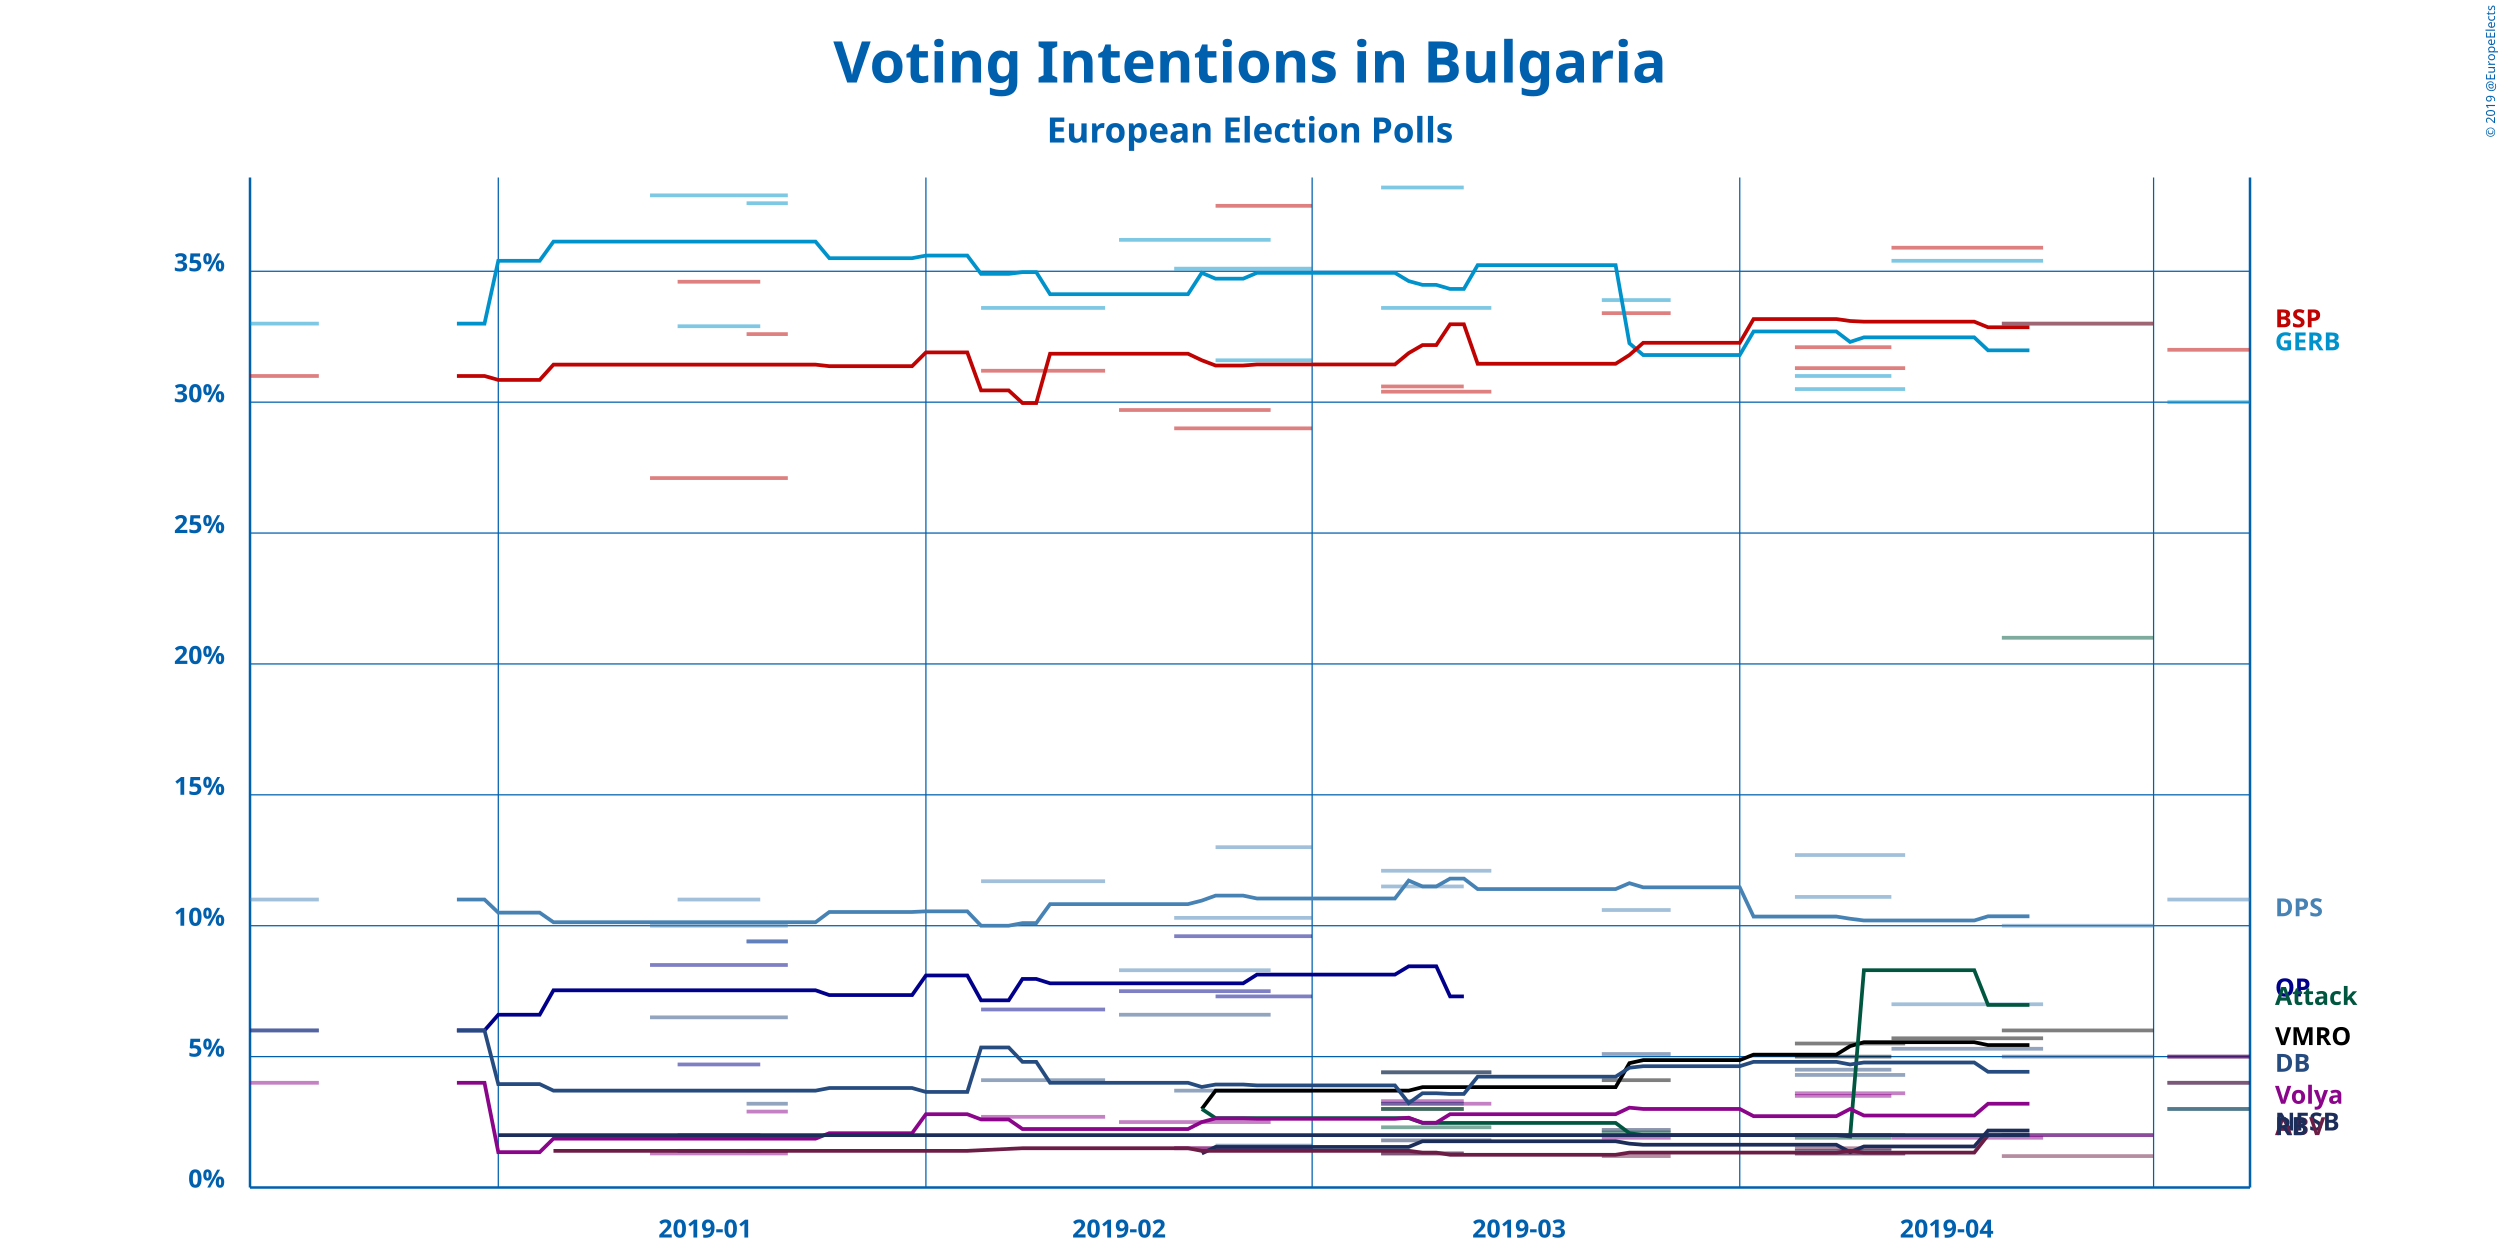
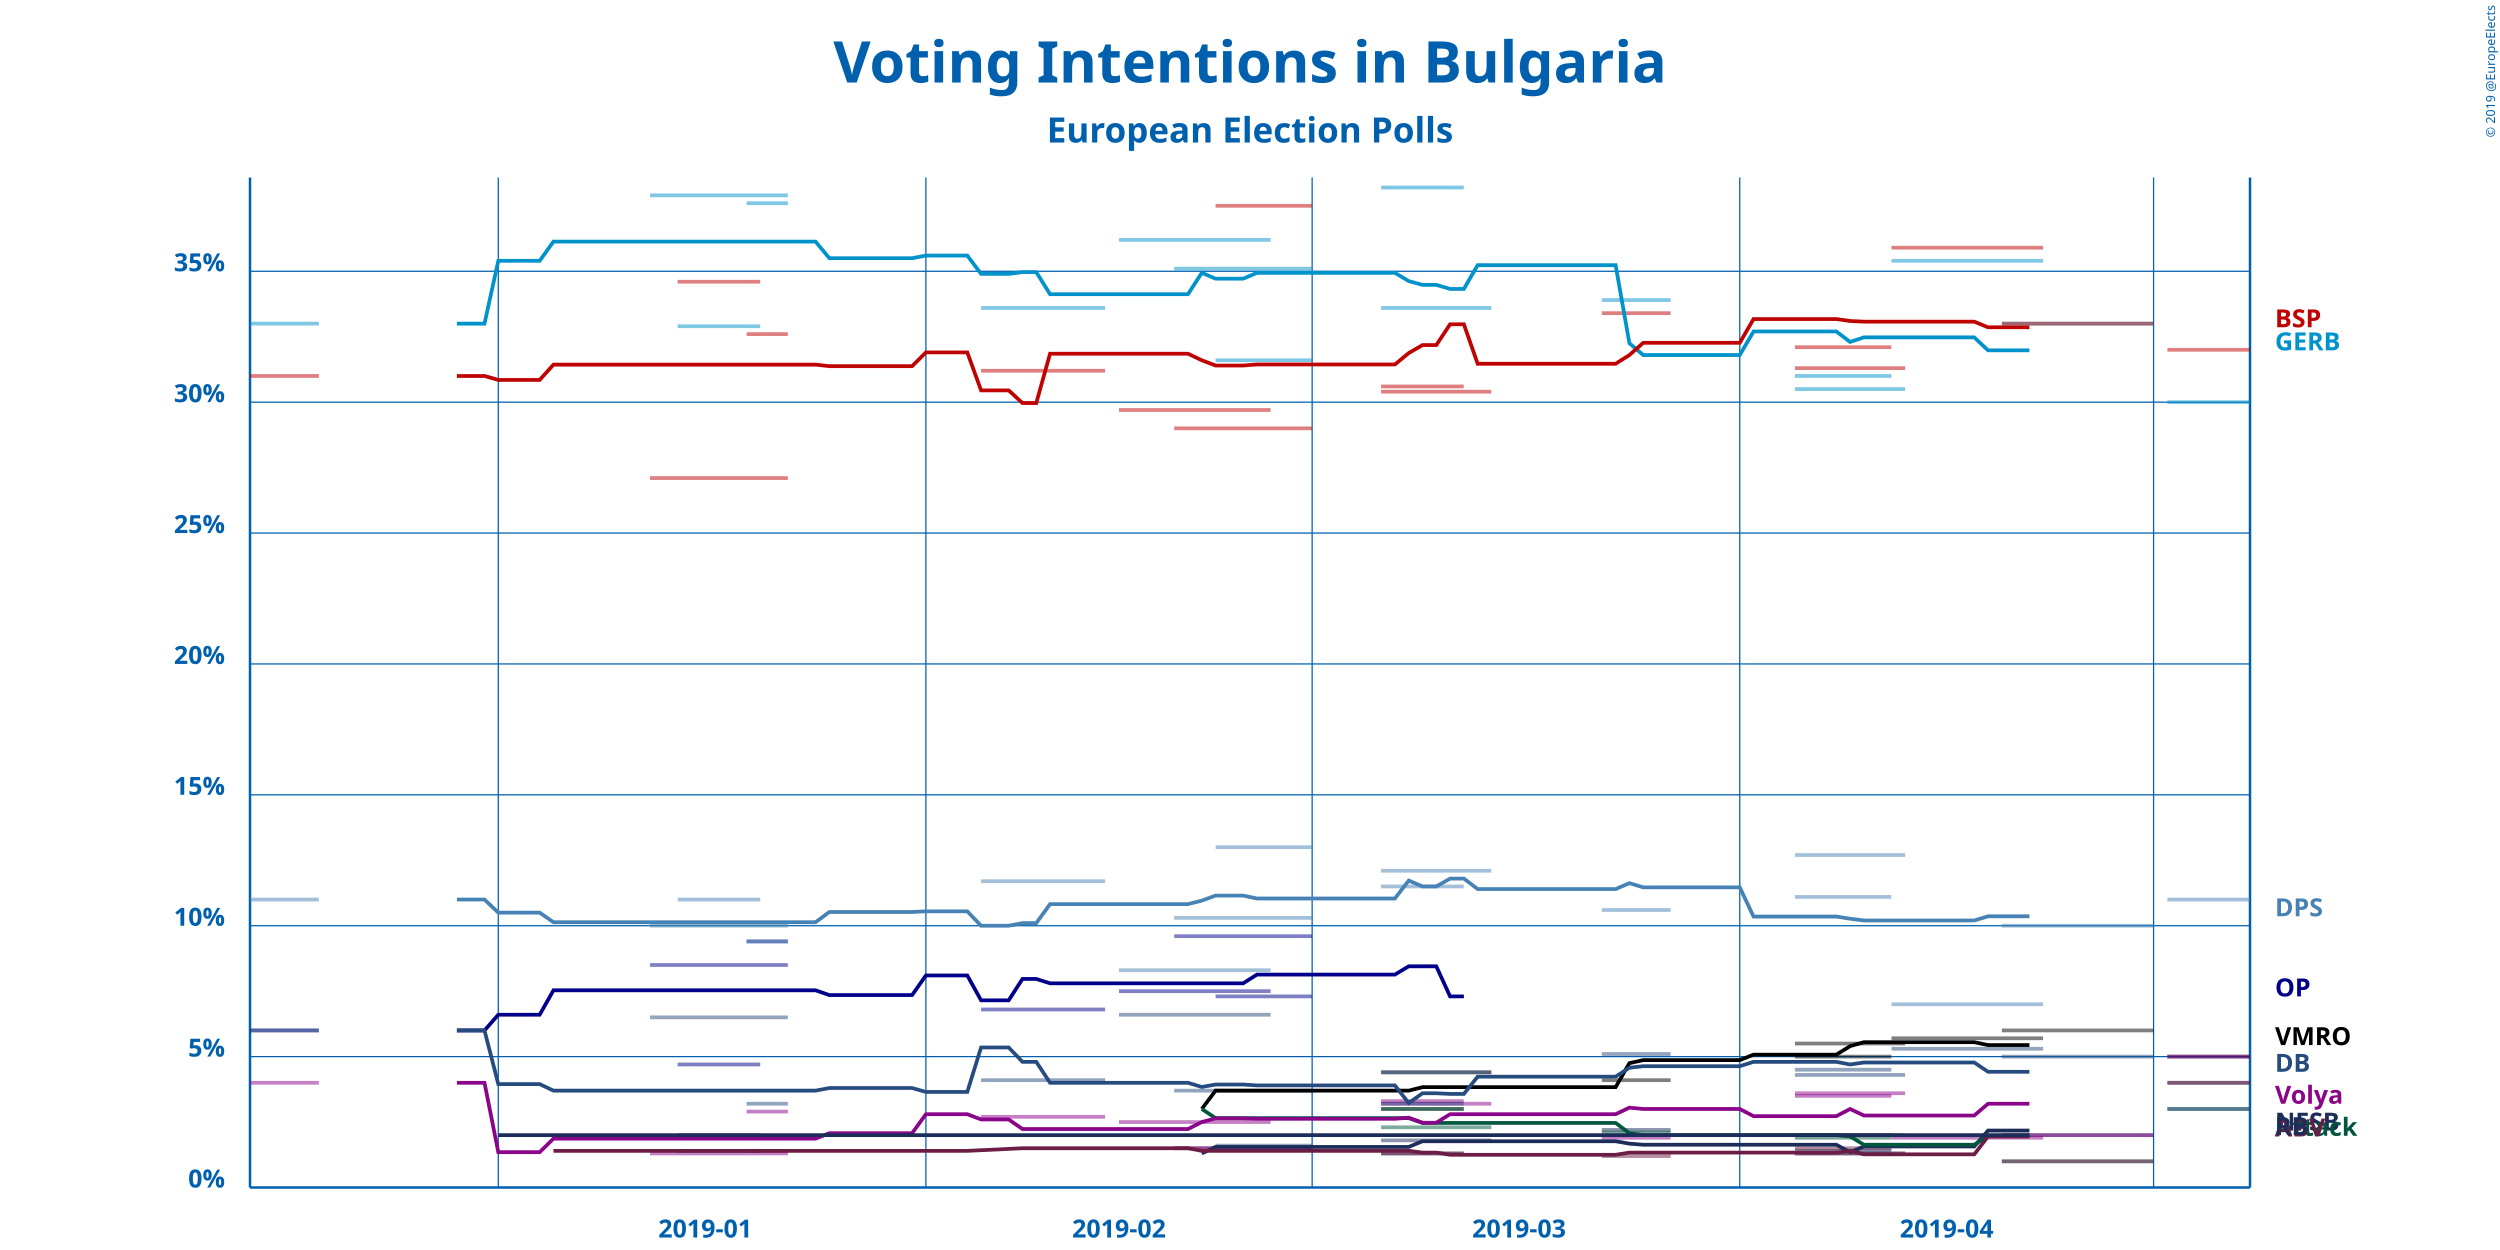
<svg HEIGHT="1000" WIDTH="2000">
  <rect fill="#FFFFFF" height="1000" stroke="none" width="2000" x="0" y="0" />
  <text fill="#0060AE" font-family="'Advent Pro'" font-size="46px" font-style="normal" font-weight="bold" text-align="center" text-anchor="middle" x="1000" y="66">Voting Intentions in Bulgaria</text>
  <text fill="#0060AE" font-family="'Advent Pro'" font-size="28px" font-style="normal" font-weight="bold" text-align="center" text-anchor="middle" x="1000" y="114">European Election Polls</text>
  <text fill="#0060AE" font-family="'Advent Pro'" font-size="10px" font-style="normal" font-weight="normal" text-align="center" text-anchor="end" transform="rotate(270)" x="-4" y="1996">© 2019 @EuropeElects</text>
  <g>
    <g>
      <line stroke="#0060AE" stroke-width="2" x1="200.0" x2="1800.0" y1="950.0" y2="950.0" />
      <text fill="#0060AE" font-family="'Advent Pro'" font-size="20px" font-style="normal" font-weight="bold" text-align="center" text-anchor="end" x="180.0" y="950.0">0%</text>
      <line stroke="#0060AE" stroke-width="2" x1="200.0" x2="200.0" y1="950.0" y2="142.0" />
      <line stroke="#0060AE" stroke-width="2" x1="1800.0" x2="1800.0" y1="950.0" y2="142.0" />
      <line stroke="#0060AE" stroke-width="1" x1="398.634" x2="398.634" y1="950.0" y2="142.0" />
      <text fill="#0060AE" font-family="'Advent Pro'" font-size="20px" font-style="normal" font-weight="bold" text-align="center" text-anchor="middle" x="564.163" y="990.0">2019-01</text>
      <line stroke="#0060AE" stroke-width="1" x1="740.727" x2="740.727" y1="950.0" y2="142.0" />
      <text fill="#0060AE" font-family="'Advent Pro'" font-size="20px" font-style="normal" font-weight="bold" text-align="center" text-anchor="middle" x="895.22" y="990.0">2019-02</text>
      <line stroke="#0060AE" stroke-width="1" x1="1049.714" x2="1049.714" y1="950.0" y2="142.0" />
      <text fill="#0060AE" font-family="'Advent Pro'" font-size="20px" font-style="normal" font-weight="bold" text-align="center" text-anchor="middle" x="1215.242" y="990.0">2019-03</text>
      <line stroke="#0060AE" stroke-width="1" x1="1391.806" x2="1391.806" y1="950.0" y2="142.0" />
      <text fill="#0060AE" font-family="'Advent Pro'" font-size="20px" font-style="normal" font-weight="bold" text-align="center" text-anchor="middle" x="1557.335" y="990.0">2019-04</text>
      <line stroke="#0060AE" stroke-width="1" x1="1722.864" x2="1722.864" y1="950.0" y2="142.0" />
      <line stroke="#0060AE" stroke-width="1" x1="200.0" x2="1800.0" y1="845.288" y2="845.288" />
      <text fill="#0060AE" font-family="'Advent Pro'" font-size="20px" font-style="normal" font-weight="bold" text-align="center" text-anchor="end" x="180.0" y="845.288">5%</text>
      <line stroke="#0060AE" stroke-width="1" x1="200.0" x2="1800.0" y1="740.576" y2="740.576" />
      <text fill="#0060AE" font-family="'Advent Pro'" font-size="20px" font-style="normal" font-weight="bold" text-align="center" text-anchor="end" x="180.0" y="740.576">10%</text>
      <line stroke="#0060AE" stroke-width="1" x1="200.0" x2="1800.0" y1="635.864" y2="635.864" />
      <text fill="#0060AE" font-family="'Advent Pro'" font-size="20px" font-style="normal" font-weight="bold" text-align="center" text-anchor="end" x="180.0" y="635.864">15%</text>
      <line stroke="#0060AE" stroke-width="1" x1="200.0" x2="1800.0" y1="531.152" y2="531.152" />
      <text fill="#0060AE" font-family="'Advent Pro'" font-size="20px" font-style="normal" font-weight="bold" text-align="center" text-anchor="end" x="180.0" y="531.152">20%</text>
      <line stroke="#0060AE" stroke-width="1" x1="200.0" x2="1800.0" y1="426.44" y2="426.44" />
      <text fill="#0060AE" font-family="'Advent Pro'" font-size="20px" font-style="normal" font-weight="bold" text-align="center" text-anchor="end" x="180.0" y="426.44">25%</text>
      <line stroke="#0060AE" stroke-width="1" x1="200.0" x2="1800.0" y1="321.728" y2="321.728" />
      <text fill="#0060AE" font-family="'Advent Pro'" font-size="20px" font-style="normal" font-weight="bold" text-align="center" text-anchor="end" x="180.0" y="321.728">30%</text>
      <line stroke="#0060AE" stroke-width="1" x1="200.0" x2="1800.0" y1="217.016" y2="217.016" />
      <text fill="#0060AE" font-family="'Advent Pro'" font-size="20px" font-style="normal" font-weight="bold" text-align="center" text-anchor="end" x="180.0" y="217.016">35%</text>
    </g>
    <g>
      <line stroke="#0092CB" stroke-opacity="0.5" stroke-width="3" x1="1733.899" x2="1800.0" y1="321.728" y2="321.728" />
      <line stroke="#BF0202" stroke-opacity="0.5" stroke-width="3" x1="1733.899" x2="1800.0" y1="279.843" y2="279.843" />
      <line stroke="#000000" stroke-opacity="0.5" stroke-width="3" x1="1733.899" x2="1800.0" y1="845.288" y2="845.288" />
      <line stroke="#1D2D5A" stroke-opacity="0.5" stroke-width="3" x1="1733.899" x2="1800.0" y1="866.23" y2="866.23" />
      <line stroke="#00563F" stroke-opacity="0.5" stroke-width="3" x1="1733.899" x2="1800.0" y1="887.173" y2="887.173" />
      <line stroke="#6C1D45" stroke-opacity="0.5" stroke-width="3" x1="1733.899" x2="1800.0" y1="866.23" y2="866.23" />
      <line stroke="#4682B4" stroke-opacity="0.5" stroke-width="3" x1="1733.899" x2="1800.0" y1="719.634" y2="719.634" />
      <line stroke="#8A058A" stroke-opacity="0.5" stroke-width="3" x1="1733.899" x2="1800.0" y1="845.288" y2="845.288" />
      <line stroke="#264B7F" stroke-opacity="0.5" stroke-width="3" x1="1733.899" x2="1800.0" y1="887.173" y2="887.173" />
      <line stroke="#0092CB" stroke-opacity="0.5" stroke-width="3" x1="1601.476" x2="1722.753" y1="258.901" y2="258.901" />
      <line stroke="#BF0202" stroke-opacity="0.5" stroke-width="3" x1="1601.476" x2="1722.753" y1="258.901" y2="258.901" />
      <line stroke="#000000" stroke-opacity="0.5" stroke-width="3" x1="1601.476" x2="1722.753" y1="824.346" y2="824.346" />
      <line stroke="#1D2D5A" stroke-opacity="0.5" stroke-width="3" x1="1601.476" x2="1722.753" y1="908.115" y2="908.115" />
-       <line stroke="#00563F" stroke-opacity="0.5" stroke-width="3" x1="1601.476" x2="1722.753" y1="510.209" y2="510.209" />
-       <line stroke="#6C1D45" stroke-opacity="0.5" stroke-width="3" x1="1601.476" x2="1722.753" y1="924.869" y2="924.869" />
+       <line stroke="#00563F" stroke-opacity="0.5" stroke-width="3" x1="1601.476" x2="1722.753" y1="929.058" y2="929.058" />
+       <line stroke="#6C1D45" stroke-opacity="0.5" stroke-width="3" x1="1601.476" x2="1722.753" y1="929.058" y2="929.058" />
      <line stroke="#4682B4" stroke-opacity="0.5" stroke-width="3" x1="1601.476" x2="1722.753" y1="740.576" y2="740.576" />
      <line stroke="#8A058A" stroke-opacity="0.5" stroke-width="3" x1="1601.476" x2="1722.753" y1="908.115" y2="908.115" />
      <line stroke="#264B7F" stroke-opacity="0.5" stroke-width="3" x1="1601.476" x2="1722.753" y1="845.288" y2="845.288" />
      <line stroke="#0092CB" stroke-opacity="0.5" stroke-width="3" x1="1513.194" x2="1634.471" y1="208.639" y2="208.639" />
      <line stroke="#BF0202" stroke-opacity="0.5" stroke-width="3" x1="1513.194" x2="1634.471" y1="198.168" y2="198.168" />
      <line stroke="#000000" stroke-opacity="0.5" stroke-width="3" x1="1513.194" x2="1634.471" y1="830.628" y2="830.628" />
      <line stroke="#4682B4" stroke-opacity="0.5" stroke-width="3" x1="1513.194" x2="1634.471" y1="803.403" y2="803.403" />
      <line stroke="#8A058A" stroke-opacity="0.5" stroke-width="3" x1="1513.194" x2="1634.471" y1="910.209" y2="910.209" />
      <line stroke="#264B7F" stroke-opacity="0.5" stroke-width="3" x1="1513.194" x2="1634.471" y1="839.005" y2="839.005" />
      <line stroke-opacity="0.5" stroke-width="3" x1="1513.194" x2="1634.471" y1="765.707" y2="765.707" />
      <line stroke="#0092CB" stroke-opacity="0.5" stroke-width="3" x1="1435.947" x2="1524.119" y1="311.257" y2="311.257" />
      <line stroke="#BF0202" stroke-opacity="0.5" stroke-width="3" x1="1435.947" x2="1524.119" y1="294.503" y2="294.503" />
      <line stroke="#000000" stroke-opacity="0.5" stroke-width="3" x1="1435.947" x2="1524.119" y1="834.817" y2="834.817" />
      <line stroke="#1D2D5A" stroke-opacity="0.5" stroke-width="3" x1="1435.947" x2="1524.119" y1="922.775" y2="922.775" />
      <line stroke="#00563F" stroke-opacity="0.5" stroke-width="3" x1="1435.947" x2="1524.119" y1="908.115" y2="908.115" />
      <line stroke="#6C1D45" stroke-opacity="0.5" stroke-width="3" x1="1435.947" x2="1524.119" y1="922.775" y2="922.775" />
      <line stroke="#4682B4" stroke-opacity="0.5" stroke-width="3" x1="1435.947" x2="1524.119" y1="684.031" y2="684.031" />
      <line stroke="#8A058A" stroke-opacity="0.5" stroke-width="3" x1="1435.947" x2="1524.119" y1="874.607" y2="874.607" />
      <line stroke="#264B7F" stroke-opacity="0.5" stroke-width="3" x1="1435.947" x2="1524.119" y1="859.948" y2="859.948" />
      <line stroke-opacity="0.5" stroke-width="3" x1="1435.947" x2="1524.119" y1="792.932" y2="792.932" />
      <line stroke="#0092CB" stroke-opacity="0.5" stroke-width="3" x1="1435.947" x2="1513.084" y1="300.785" y2="300.785" />
      <line stroke="#BF0202" stroke-opacity="0.5" stroke-width="3" x1="1435.947" x2="1513.084" y1="277.749" y2="277.749" />
      <line stroke="#000000" stroke-opacity="0.5" stroke-width="3" x1="1435.947" x2="1513.084" y1="845.288" y2="845.288" />
      <line stroke="#1D2D5A" stroke-opacity="0.5" stroke-width="3" x1="1435.947" x2="1513.084" y1="920.681" y2="920.681" />
      <line stroke="#00563F" stroke-opacity="0.5" stroke-width="3" x1="1435.947" x2="1513.084" y1="910.209" y2="910.209" />
      <line stroke="#6C1D45" stroke-opacity="0.5" stroke-width="3" x1="1435.947" x2="1513.084" y1="918.586" y2="918.586" />
      <line stroke="#4682B4" stroke-opacity="0.5" stroke-width="3" x1="1435.947" x2="1513.084" y1="717.539" y2="717.539" />
      <line stroke="#8A058A" stroke-opacity="0.5" stroke-width="3" x1="1435.947" x2="1513.084" y1="876.702" y2="876.702" />
      <line stroke="#1D2D5A" stroke-opacity="0.5" stroke-width="3" x1="1435.947" x2="1513.084" y1="908.115" y2="908.115" />
      <line stroke="#264B7F" stroke-opacity="0.5" stroke-width="3" x1="1435.947" x2="1513.084" y1="855.759" y2="855.759" />
      <line stroke-opacity="0.5" stroke-width="3" x1="1435.947" x2="1513.084" y1="782.461" y2="782.461" />
      <line stroke="#0092CB" stroke-opacity="0.5" stroke-width="3" x1="1281.454" x2="1336.52" y1="240.052" y2="240.052" />
      <line stroke="#BF0202" stroke-opacity="0.5" stroke-width="3" x1="1281.454" x2="1336.52" y1="250.524" y2="250.524" />
      <line stroke="#000000" stroke-opacity="0.5" stroke-width="3" x1="1281.454" x2="1336.52" y1="864.136" y2="864.136" />
      <line stroke="#1D2D5A" stroke-opacity="0.5" stroke-width="3" x1="1281.454" x2="1336.52" y1="903.927" y2="903.927" />
      <line stroke="#00563F" stroke-opacity="0.5" stroke-width="3" x1="1281.454" x2="1336.52" y1="906.021" y2="906.021" />
      <line stroke="#6C1D45" stroke-opacity="0.5" stroke-width="3" x1="1281.454" x2="1336.52" y1="924.869" y2="924.869" />
      <line stroke="#4682B4" stroke-opacity="0.5" stroke-width="3" x1="1281.454" x2="1336.52" y1="728.01" y2="728.01" />
      <line stroke="#8A058A" stroke-opacity="0.5" stroke-width="3" x1="1281.454" x2="1336.52" y1="910.209" y2="910.209" />
      <line stroke="#264B7F" stroke-opacity="0.5" stroke-width="3" x1="1281.454" x2="1336.52" y1="843.194" y2="843.194" />
      <line stroke-opacity="0.5" stroke-width="3" x1="1281.454" x2="1336.52" y1="834.817" y2="834.817" />
      <line stroke="#0092CB" stroke-opacity="0.5" stroke-width="3" x1="1104.89" x2="1193.062" y1="246.335" y2="246.335" />
      <line stroke="#BF0202" stroke-opacity="0.5" stroke-width="3" x1="1104.89" x2="1193.062" y1="313.351" y2="313.351" />
      <line stroke="#000000" stroke-opacity="0.5" stroke-width="3" x1="1104.89" x2="1193.062" y1="857.853" y2="857.853" />
      <line stroke="#1D2D5A" stroke-opacity="0.5" stroke-width="3" x1="1104.89" x2="1193.062" y1="912.304" y2="912.304" />
      <line stroke="#00563F" stroke-opacity="0.5" stroke-width="3" x1="1104.89" x2="1193.062" y1="901.832" y2="901.832" />
      <line stroke="#4682B4" stroke-opacity="0.5" stroke-width="3" x1="1104.89" x2="1193.062" y1="696.597" y2="696.597" />
      <line stroke="#8A058A" stroke-opacity="0.5" stroke-width="3" x1="1104.89" x2="1193.062" y1="882.984" y2="882.984" />
      <line stroke="#264B7F" stroke-opacity="0.5" stroke-width="3" x1="1104.89" x2="1193.062" y1="857.853" y2="857.853" />
      <line stroke-opacity="0.5" stroke-width="3" x1="1104.89" x2="1193.062" y1="786.649" y2="786.649" />
      <line stroke="#0092CB" stroke-opacity="0.5" stroke-width="3" x1="1104.89" x2="1170.991" y1="150.0" y2="150.0" />
      <line stroke="#BF0202" stroke-opacity="0.5" stroke-width="3" x1="1104.89" x2="1170.991" y1="309.162" y2="309.162" />
      <line stroke="#000000" stroke-opacity="0.5" stroke-width="3" x1="1104.89" x2="1170.991" y1="887.173" y2="887.173" />
      <line stroke="#1D2D5A" stroke-opacity="0.5" stroke-width="3" x1="1104.89" x2="1170.991" y1="922.775" y2="922.775" />
      <line stroke="#00563F" stroke-opacity="0.5" stroke-width="3" x1="1104.89" x2="1170.991" y1="887.173" y2="887.173" />
      <line stroke="#6C1D45" stroke-opacity="0.5" stroke-width="3" x1="1104.89" x2="1170.991" y1="922.775" y2="922.775" />
      <line stroke="#4682B4" stroke-opacity="0.5" stroke-width="3" x1="1104.89" x2="1170.991" y1="709.162" y2="709.162" />
      <line stroke="#8A058A" stroke-opacity="0.5" stroke-width="3" x1="1104.89" x2="1170.991" y1="880.89" y2="880.89" />
      <line stroke="#264B7F" stroke-opacity="0.5" stroke-width="3" x1="1104.89" x2="1170.991" y1="882.984" y2="882.984" />
      <line stroke-opacity="0.5" stroke-width="3" x1="1104.89" x2="1170.991" y1="853.665" y2="853.665" />
      <line stroke="#0092CB" stroke-opacity="0.5" stroke-width="3" x1="972.467" x2="1049.603" y1="288.22" y2="288.22" />
      <line stroke="#BF0202" stroke-opacity="0.5" stroke-width="3" x1="972.467" x2="1049.603" y1="164.66" y2="164.66" />
      <line stroke="#00008B" stroke-opacity="0.5" stroke-width="3" x1="972.467" x2="1049.603" y1="797.12" y2="797.12" />
      <line stroke="#4682B4" stroke-opacity="0.5" stroke-width="3" x1="972.467" x2="1049.603" y1="677.749" y2="677.749" />
      <line stroke="#264B7F" stroke-opacity="0.5" stroke-width="3" x1="972.467" x2="1049.603" y1="916.492" y2="916.492" />
      <line stroke-opacity="0.5" stroke-width="3" x1="972.467" x2="1049.603" y1="761.518" y2="761.518" />
      <line stroke="#0092CB" stroke-opacity="0.5" stroke-width="3" x1="939.361" x2="1049.603" y1="214.921" y2="214.921" />
      <line stroke="#BF0202" stroke-opacity="0.5" stroke-width="3" x1="939.361" x2="1049.603" y1="342.67" y2="342.67" />
      <line stroke="#00008B" stroke-opacity="0.5" stroke-width="3" x1="939.361" x2="1049.603" y1="748.953" y2="748.953" />
      <line stroke="#6C1D45" stroke-opacity="0.5" stroke-width="3" x1="939.361" x2="1049.603" y1="918.586" y2="918.586" />
      <line stroke="#4682B4" stroke-opacity="0.5" stroke-width="3" x1="939.361" x2="1049.603" y1="734.293" y2="734.293" />
      <line stroke="#8A058A" stroke-opacity="0.5" stroke-width="3" x1="939.361" x2="1049.603" y1="918.586" y2="918.586" />
      <line stroke="#264B7F" stroke-opacity="0.5" stroke-width="3" x1="939.361" x2="1049.603" y1="872.513" y2="872.513" />
      <line stroke-opacity="0.5" stroke-width="3" x1="939.361" x2="1049.603" y1="755.236" y2="755.236" />
      <line stroke="#0092CB" stroke-opacity="0.5" stroke-width="3" x1="895.22" x2="1016.498" y1="191.885" y2="191.885" />
      <line stroke="#BF0202" stroke-opacity="0.5" stroke-width="3" x1="895.22" x2="1016.498" y1="328.01" y2="328.01" />
      <line stroke="#00008B" stroke-opacity="0.5" stroke-width="3" x1="895.22" x2="1016.498" y1="792.932" y2="792.932" />
      <line stroke="#4682B4" stroke-opacity="0.5" stroke-width="3" x1="895.22" x2="1016.498" y1="776.178" y2="776.178" />
      <line stroke="#8A058A" stroke-opacity="0.5" stroke-width="3" x1="895.22" x2="1016.498" y1="897.644" y2="897.644" />
      <line stroke="#264B7F" stroke-opacity="0.5" stroke-width="3" x1="895.22" x2="1016.498" y1="811.78" y2="811.78" />
      <line stroke-opacity="0.5" stroke-width="3" x1="895.22" x2="1016.498" y1="757.33" y2="757.33" />
      <line stroke="#0092CB" stroke-opacity="0.5" stroke-width="3" x1="784.868" x2="884.075" y1="246.335" y2="246.335" />
      <line stroke="#BF0202" stroke-opacity="0.5" stroke-width="3" x1="784.868" x2="884.075" y1="296.597" y2="296.597" />
      <line stroke="#00008B" stroke-opacity="0.5" stroke-width="3" x1="784.868" x2="884.075" y1="807.592" y2="807.592" />
      <line stroke="#4682B4" stroke-opacity="0.5" stroke-width="3" x1="784.868" x2="884.075" y1="704.974" y2="704.974" />
      <line stroke="#8A058A" stroke-opacity="0.5" stroke-width="3" x1="784.868" x2="884.075" y1="893.455" y2="893.455" />
      <line stroke="#264B7F" stroke-opacity="0.5" stroke-width="3" x1="784.868" x2="884.075" y1="864.136" y2="864.136" />
      <line stroke-opacity="0.5" stroke-width="3" x1="784.868" x2="884.075" y1="742.67" y2="742.67" />
      <line stroke="#0092CB" stroke-opacity="0.5" stroke-width="3" x1="597.269" x2="630.264" y1="162.565" y2="162.565" />
      <line stroke="#BF0202" stroke-opacity="0.5" stroke-width="3" x1="597.269" x2="630.264" y1="267.277" y2="267.277" />
      <line stroke="#00008B" stroke-opacity="0.5" stroke-width="3" x1="597.269" x2="630.264" y1="753.141" y2="753.141" />
      <line stroke="#6C1D45" stroke-opacity="0.5" stroke-width="3" x1="597.269" x2="630.264" y1="920.681" y2="920.681" />
      <line stroke="#4682B4" stroke-opacity="0.5" stroke-width="3" x1="597.269" x2="630.264" y1="753.141" y2="753.141" />
      <line stroke="#8A058A" stroke-opacity="0.5" stroke-width="3" x1="597.269" x2="630.264" y1="889.267" y2="889.267" />
      <line stroke="#264B7F" stroke-opacity="0.5" stroke-width="3" x1="597.269" x2="630.264" y1="882.984" y2="882.984" />
      <line stroke-opacity="0.5" stroke-width="3" x1="597.269" x2="630.264" y1="797.12" y2="797.12" />
      <line stroke="#0092CB" stroke-opacity="0.5" stroke-width="3" x1="520.022" x2="630.264" y1="156.283" y2="156.283" />
      <line stroke="#BF0202" stroke-opacity="0.5" stroke-width="3" x1="520.022" x2="630.264" y1="382.461" y2="382.461" />
      <line stroke="#00008B" stroke-opacity="0.5" stroke-width="3" x1="520.022" x2="630.264" y1="771.99" y2="771.99" />
      <line stroke="#4682B4" stroke-opacity="0.5" stroke-width="3" x1="520.022" x2="630.264" y1="740.576" y2="740.576" />
      <line stroke="#8A058A" stroke-opacity="0.5" stroke-width="3" x1="520.022" x2="630.264" y1="922.775" y2="922.775" />
      <line stroke="#264B7F" stroke-opacity="0.5" stroke-width="3" x1="520.022" x2="630.264" y1="813.874" y2="813.874" />
      <line stroke-opacity="0.5" stroke-width="3" x1="520.022" x2="630.264" y1="767.801" y2="767.801" />
      <line stroke="#0092CB" stroke-opacity="0.5" stroke-width="3" x1="542.093" x2="608.194" y1="260.995" y2="260.995" />
      <line stroke="#BF0202" stroke-opacity="0.5" stroke-width="3" x1="542.093" x2="608.194" y1="225.393" y2="225.393" />
      <line stroke="#00008B" stroke-opacity="0.5" stroke-width="3" x1="542.093" x2="608.194" y1="851.571" y2="851.571" />
      <line stroke="#4682B4" stroke-opacity="0.5" stroke-width="3" x1="542.093" x2="608.194" y1="719.634" y2="719.634" />
      <line stroke="#8A058A" stroke-opacity="0.5" stroke-width="3" x1="542.093" x2="608.194" y1="920.681" y2="920.681" />
      <line stroke="#1D2D5A" stroke-opacity="0.5" stroke-width="3" x1="542.093" x2="608.194" y1="908.115" y2="908.115" />
      <line stroke="#264B7F" stroke-opacity="0.5" stroke-width="3" x1="542.093" x2="608.194" y1="920.681" y2="920.681" />
      <line stroke-opacity="0.5" stroke-width="3" x1="542.093" x2="608.194" y1="698.691" y2="698.691" />
      <line stroke="#0092CB" stroke-opacity="0.5" stroke-width="3" x1="200.0" x2="255.066" y1="258.901" y2="258.901" />
      <line stroke="#BF0202" stroke-opacity="0.5" stroke-width="3" x1="200.0" x2="255.066" y1="300.785" y2="300.785" />
      <line stroke="#00008B" stroke-opacity="0.5" stroke-width="3" x1="200.0" x2="255.066" y1="824.346" y2="824.346" />
      <line stroke="#4682B4" stroke-opacity="0.5" stroke-width="3" x1="200.0" x2="255.066" y1="719.634" y2="719.634" />
      <line stroke="#8A058A" stroke-opacity="0.5" stroke-width="3" x1="200.0" x2="255.066" y1="866.23" y2="866.23" />
      <line stroke="#264B7F" stroke-opacity="0.5" stroke-width="3" x1="200.0" x2="255.066" y1="824.346" y2="824.346" />
    </g>
    <g>
      <polyline fill="none" points="365.529,258.901 376.564,258.901 387.599,258.901 398.634,208.639 409.67,208.639 420.705,208.639 431.74,208.639 442.775,193.281 453.811,193.281 464.846,193.281 475.881,193.281 486.916,193.281 497.952,193.281 508.987,193.281 520.022,193.281 531.057,193.281 542.093,193.281 553.128,193.281 564.163,193.281 575.198,193.281 586.234,193.281 597.269,193.281 608.304,193.281 619.339,193.281 630.375,193.281 641.41,193.281 652.445,193.281 663.48,206.545 674.515,206.545 685.551,206.545 696.586,206.545 707.621,206.545 718.656,206.545 729.692,206.545 740.727,204.45 751.762,204.45 762.797,204.45 773.833,204.45 784.868,219.11 795.903,219.11 806.938,219.11 817.974,217.714 829.009,217.714 840.044,235.34 851.079,235.34 862.115,235.34 873.15,235.34 884.185,235.34 895.22,235.34 906.256,235.34 917.291,235.34 928.326,235.34 939.361,235.34 950.397,235.34 961.432,218.272 972.467,222.949 983.502,222.949 994.538,222.949 1005.573,218.272 1016.608,218.272 1027.643,218.272 1038.679,218.272 1049.714,218.272 1060.749,218.272 1071.784,218.272 1082.82,218.272 1093.855,218.272 1104.89,218.272 1115.925,218.272 1126.96,224.869 1137.996,227.906 1149.031,227.906 1160.066,231.152 1171.101,231.152 1182.137,212.129 1193.172,212.129 1204.207,212.129 1215.242,212.129 1226.278,212.129 1237.313,212.129 1248.348,212.129 1259.383,212.129 1270.419,212.129 1281.454,212.129 1292.489,212.129 1303.524,274.607 1314.56,284.031 1325.595,284.031 1336.63,284.031 1347.665,284.031 1358.701,284.031 1369.736,284.031 1380.771,284.031 1391.806,284.031 1402.842,265.183 1413.877,265.183 1424.912,265.183 1435.947,265.183 1446.983,265.183 1458.018,265.183 1469.053,265.183 1480.088,273.56 1491.124,269.895 1502.159,269.895 1513.194,269.895 1524.229,269.895 1535.265,269.895 1546.3,269.895 1557.335,269.895 1568.37,269.895 1579.405,269.895 1590.441,280.262 1601.476,280.262 1612.511,280.262 1623.546,280.262" stroke="#0092CB" stroke-width="3" />
      <text fill="#0092CB" font-family="'Advent Pro'" font-size="20px" font-style="normal" font-weight="bold" text-align="center" text-anchor="start" x="1820.0" y="280.262">GERB</text>
      <polyline fill="none" points="365.529,300.785 376.564,300.785 387.599,300.785 398.634,303.927 409.67,303.927 420.705,303.927 431.74,303.927 442.775,291.71 453.811,291.71 464.846,291.71 475.881,291.71 486.916,291.71 497.952,291.71 508.987,291.71 520.022,291.71 531.057,291.71 542.093,291.71 553.128,291.71 564.163,291.71 575.198,291.71 586.234,291.71 597.269,291.71 608.304,291.71 619.339,291.71 630.375,291.71 641.41,291.71 652.445,291.71 663.48,292.932 674.515,292.932 685.551,292.932 696.586,292.932 707.621,292.932 718.656,292.932 729.692,292.932 740.727,281.937 751.762,281.937 762.797,281.937 773.833,281.937 784.868,312.304 795.903,312.304 806.938,312.304 817.974,322.426 829.009,322.426 840.044,282.984 851.079,282.984 862.115,282.984 873.15,282.984 884.185,282.984 895.22,282.984 906.256,282.984 917.291,282.984 928.326,282.984 939.361,282.984 950.397,282.984 961.432,288.22 972.467,292.408 983.502,292.408 994.538,292.408 1005.573,291.571 1016.608,291.571 1027.643,291.571 1038.679,291.571 1049.714,291.571 1060.749,291.571 1071.784,291.571 1082.82,291.571 1093.855,291.571 1104.89,291.571 1115.925,291.571 1126.96,282.461 1137.996,276.073 1149.031,276.073 1160.066,259.424 1171.101,259.424 1182.137,291.012 1193.172,291.012 1204.207,291.012 1215.242,291.012 1226.278,291.012 1237.313,291.012 1248.348,291.012 1259.383,291.012 1270.419,291.012 1281.454,291.012 1292.489,291.012 1303.524,284.031 1314.56,274.258 1325.595,274.258 1336.63,274.258 1347.665,274.258 1358.701,274.258 1369.736,274.258 1380.771,274.258 1391.806,274.258 1402.842,255.236 1413.877,255.236 1424.912,255.236 1435.947,255.236 1446.983,255.236 1458.018,255.236 1469.053,255.236 1480.088,256.806 1491.124,257.33 1502.159,257.33 1513.194,257.33 1524.229,257.33 1535.265,257.33 1546.3,257.33 1557.335,257.33 1568.37,257.33 1579.405,257.33 1590.441,261.832 1601.476,261.832 1612.511,261.832 1623.546,261.832" stroke="#BF0202" stroke-width="3" />
      <text fill="#BF0202" font-family="'Advent Pro'" font-size="20px" font-style="normal" font-weight="bold" text-align="center" text-anchor="start" x="1820.0" y="261.832">BSP</text>
      <polyline fill="none" points="365.529,824.346 376.564,824.346 387.599,824.346 398.634,811.78 409.67,811.78 420.705,811.78 431.74,811.78 442.775,792.234 453.811,792.234 464.846,792.234 475.881,792.234 486.916,792.234 497.952,792.234 508.987,792.234 520.022,792.234 531.057,792.234 542.093,792.234 553.128,792.234 564.163,792.234 575.198,792.234 586.234,792.234 597.269,792.234 608.304,792.234 619.339,792.234 630.375,792.234 641.41,792.234 652.445,792.234 663.48,796.073 674.515,796.073 685.551,796.073 696.586,796.073 707.621,796.073 718.656,796.073 729.692,796.073 740.727,780.366 751.762,780.366 762.797,780.366 773.833,780.366 784.868,800.262 795.903,800.262 806.938,800.262 817.974,783.159 829.009,783.159 840.044,786.649 851.079,786.649 862.115,786.649 873.15,786.649 884.185,786.649 895.22,786.649 906.256,786.649 917.291,786.649 928.326,786.649 939.361,786.649 950.397,786.649 961.432,786.649 972.467,786.649 983.502,786.649 994.538,786.649 1005.573,779.668 1016.608,779.668 1027.643,779.668 1038.679,779.668 1049.714,779.668 1060.749,779.668 1071.784,779.668 1082.82,779.668 1093.855,779.668 1104.89,779.668 1115.925,779.668 1126.96,773.037 1137.996,773.037 1149.031,773.037 1160.066,797.12 1171.101,797.12" stroke="#00008B" stroke-width="3" />
      <text fill="#00008B" font-family="'Advent Pro'" font-size="20px" font-style="normal" font-weight="bold" text-align="center" text-anchor="start" x="1820.0" y="797.12">OP</text>
      <polyline fill="none" points="                                                      961.432,887.173 972.467,872.513 983.502,872.513 994.538,872.513 1005.573,872.513 1016.608,872.513 1027.643,872.513 1038.679,872.513 1049.714,872.513 1060.749,872.513 1071.784,872.513 1082.82,872.513 1093.855,872.513 1104.89,872.513 1115.925,872.513 1126.96,872.513 1137.996,869.721 1149.031,869.721 1160.066,869.721 1171.101,869.721 1182.137,869.721 1193.172,869.721 1204.207,869.721 1215.242,869.721 1226.278,869.721 1237.313,869.721 1248.348,869.721 1259.383,869.721 1270.419,869.721 1281.454,869.721 1292.489,869.721 1303.524,850.524 1314.56,848.08 1325.595,848.08 1336.63,848.08 1347.665,848.08 1358.701,848.08 1369.736,848.08 1380.771,848.08 1391.806,848.08 1402.842,843.717 1413.877,843.717 1424.912,843.717 1435.947,843.717 1446.983,843.717 1458.018,843.717 1469.053,843.717 1480.088,836.911 1491.124,833.77 1502.159,833.77 1513.194,833.77 1524.229,833.77 1535.265,833.77 1546.3,833.77 1557.335,833.77 1568.37,833.77 1579.405,833.77 1590.441,836.073 1601.476,836.073 1612.511,836.073 1623.546,836.073" stroke="#000000" stroke-width="3" />
      <text fill="#000000" font-family="'Advent Pro'" font-size="20px" font-style="normal" font-weight="bold" text-align="center" text-anchor="start" x="1820.0" y="836.073">VMRO</text>
      <polyline fill="none" points="                                                      961.432,922.775 972.467,917.539 983.502,917.539 994.538,917.539 1005.573,917.539 1016.608,917.539 1027.643,917.539 1038.679,917.539 1049.714,917.539 1060.749,917.539 1071.784,917.539 1082.82,917.539 1093.855,917.539 1104.89,917.539 1115.925,917.539 1126.96,917.539 1137.996,913.002 1149.031,913.002 1160.066,913.002 1171.101,913.002 1182.137,913.002 1193.172,913.002 1204.207,913.002 1215.242,913.002 1226.278,913.002 1237.313,913.002 1248.348,913.002 1259.383,913.002 1270.419,913.002 1281.454,913.002 1292.489,913.002 1303.524,914.921 1314.56,915.794 1325.595,915.794 1336.63,915.794 1347.665,915.794 1358.701,915.794 1369.736,915.794 1380.771,915.794 1391.806,915.794 1402.842,915.794 1413.877,915.794 1424.912,915.794 1435.947,915.794 1446.983,915.794 1458.018,915.794 1469.053,915.794 1480.088,921.728 1491.124,917.19 1502.159,917.19 1513.194,917.19 1524.229,917.19 1535.265,917.19 1546.3,917.19 1557.335,917.19 1568.37,917.19 1579.405,917.19 1590.441,904.45 1601.476,904.45 1612.511,904.45 1623.546,904.45" stroke="#1D2D5A" stroke-width="3" />
      <text fill="#1D2D5A" font-family="'Advent Pro'" font-size="20px" font-style="normal" font-weight="bold" text-align="center" text-anchor="start" x="1820.0" y="904.45">NFSB</text>
-       <polyline fill="none" points="                                                      961.432,887.173 972.467,894.503 983.502,894.503 994.538,894.503 1005.573,894.503 1016.608,894.503 1027.643,894.503 1038.679,894.503 1049.714,894.503 1060.749,894.503 1071.784,894.503 1082.82,894.503 1093.855,894.503 1104.89,894.503 1115.925,894.503 1126.96,894.503 1137.996,898.342 1149.031,898.342 1160.066,898.342 1171.101,898.342 1182.137,898.342 1193.172,898.342 1204.207,898.342 1215.242,898.342 1226.278,898.342 1237.313,898.342 1248.348,898.342 1259.383,898.342 1270.419,898.342 1281.454,898.342 1292.489,898.342 1303.524,906.545 1314.56,908.115 1325.595,908.115 1336.63,908.115 1347.665,908.115 1358.701,908.115 1369.736,908.115 1380.771,908.115 1391.806,908.115 1402.842,908.115 1413.877,908.115 1424.912,908.115 1435.947,908.115 1446.983,908.115 1458.018,908.115 1469.053,908.115 1480.088,909.162 1491.124,776.178 1502.159,776.178 1513.194,776.178 1524.229,776.178 1535.265,776.178 1546.3,776.178 1557.335,776.178 1568.37,776.178 1579.405,776.178 1590.441,803.927 1601.476,803.927 1612.511,803.927 1623.546,803.927" stroke="#00563F" stroke-width="3" />
-       <text fill="#00563F" font-family="'Advent Pro'" font-size="20px" font-style="normal" font-weight="bold" text-align="center" text-anchor="start" x="1820.0" y="803.927">Attack</text>
-       <polyline fill="none" points="       442.775,920.681 453.811,920.681 464.846,920.681 475.881,920.681 486.916,920.681 497.952,920.681 508.987,920.681 520.022,920.681 531.057,920.681 542.093,920.681 553.128,920.681 564.163,920.681 575.198,920.681 586.234,920.681 597.269,920.681 608.304,920.681 619.339,920.681 630.375,920.681 641.41,920.681 652.445,920.681 663.48,920.681 674.515,920.681 685.551,920.681 696.586,920.681 707.621,920.681 718.656,920.681 729.692,920.681 740.727,920.681 751.762,920.681 762.797,920.681 773.833,920.681    817.974,918.586 829.009,918.586 840.044,918.586 851.079,918.586 862.115,918.586 873.15,918.586 884.185,918.586 895.22,918.586 906.256,918.586 917.291,918.586 928.326,918.586 939.361,918.586 950.397,918.586 961.432,920.681 972.467,920.681 983.502,920.681 994.538,920.681 1005.573,920.681 1016.608,920.681 1027.643,920.681 1038.679,920.681 1049.714,920.681 1060.749,920.681 1071.784,920.681 1082.82,920.681 1093.855,920.681 1104.89,920.681 1115.925,920.681 1126.96,920.681 1137.996,922.077 1149.031,922.077 1160.066,923.822 1171.101,923.822 1182.137,923.822 1193.172,923.822 1204.207,923.822 1215.242,923.822 1226.278,923.822 1237.313,923.822 1248.348,923.822 1259.383,923.822 1270.419,923.822 1281.454,923.822 1292.489,923.822 1303.524,922.077 1314.56,922.077 1325.595,922.077 1336.63,922.077 1347.665,922.077 1358.701,922.077 1369.736,922.077 1380.771,922.077 1391.806,922.077 1402.842,922.077 1413.877,922.077 1424.912,922.077 1435.947,922.077 1446.983,922.077 1458.018,922.077 1469.053,922.077 1480.088,920.681 1491.124,922.077 1502.159,922.077 1513.194,922.077 1524.229,922.077 1535.265,922.077 1546.3,922.077 1557.335,922.077 1568.37,922.077 1579.405,922.077 1590.441,908.115 1601.476,908.115 1612.511,908.115 1623.546,908.115" stroke="#6C1D45" stroke-width="3" />
-       <text fill="#6C1D45" font-family="'Advent Pro'" font-size="20px" font-style="normal" font-weight="bold" text-align="center" text-anchor="start" x="1820.0" y="908.115">ABV</text>
+       <polyline fill="none" points="                                                      961.432,887.173 972.467,894.503 983.502,894.503 994.538,894.503 1005.573,894.503 1016.608,894.503 1027.643,894.503 1038.679,894.503 1049.714,894.503 1060.749,894.503 1071.784,894.503 1082.82,894.503 1093.855,894.503 1104.89,894.503 1115.925,894.503 1126.96,894.503 1137.996,898.342 1149.031,898.342 1160.066,898.342 1171.101,898.342 1182.137,898.342 1193.172,898.342 1204.207,898.342 1215.242,898.342 1226.278,898.342 1237.313,898.342 1248.348,898.342 1259.383,898.342 1270.419,898.342 1281.454,898.342 1292.489,898.342 1303.524,906.545 1314.56,908.115 1325.595,908.115 1336.63,908.115 1347.665,908.115 1358.701,908.115 1369.736,908.115 1380.771,908.115 1391.806,908.115 1402.842,908.115 1413.877,908.115 1424.912,908.115 1435.947,908.115 1446.983,908.115 1458.018,908.115 1469.053,908.115 1480.088,909.162 1491.124,915.794 1502.159,915.794 1513.194,915.794 1524.229,915.794 1535.265,915.794 1546.3,915.794 1557.335,915.794 1568.37,915.794 1579.405,915.794 1590.441,908.639 1601.476,908.639 1612.511,908.639 1623.546,908.639" stroke="#00563F" stroke-width="3" />
+       <text fill="#00563F" font-family="'Advent Pro'" font-size="20px" font-style="normal" font-weight="bold" text-align="center" text-anchor="start" x="1820.0" y="908.639">Attack</text>
+       <polyline fill="none" points="       442.775,920.681 453.811,920.681 464.846,920.681 475.881,920.681 486.916,920.681 497.952,920.681 508.987,920.681 520.022,920.681 531.057,920.681 542.093,920.681 553.128,920.681 564.163,920.681 575.198,920.681 586.234,920.681 597.269,920.681 608.304,920.681 619.339,920.681 630.375,920.681 641.41,920.681 652.445,920.681 663.48,920.681 674.515,920.681 685.551,920.681 696.586,920.681 707.621,920.681 718.656,920.681 729.692,920.681 740.727,920.681 751.762,920.681 762.797,920.681 773.833,920.681    817.974,918.586 829.009,918.586 840.044,918.586 851.079,918.586 862.115,918.586 873.15,918.586 884.185,918.586 895.22,918.586 906.256,918.586 917.291,918.586 928.326,918.586 939.361,918.586 950.397,918.586 961.432,920.681 972.467,920.681 983.502,920.681 994.538,920.681 1005.573,920.681 1016.608,920.681 1027.643,920.681 1038.679,920.681 1049.714,920.681 1060.749,920.681 1071.784,920.681 1082.82,920.681 1093.855,920.681 1104.89,920.681 1115.925,920.681 1126.96,920.681 1137.996,922.077 1149.031,922.077 1160.066,923.822 1171.101,923.822 1182.137,923.822 1193.172,923.822 1204.207,923.822 1215.242,923.822 1226.278,923.822 1237.313,923.822 1248.348,923.822 1259.383,923.822 1270.419,923.822 1281.454,923.822 1292.489,923.822 1303.524,922.077 1314.56,922.077 1325.595,922.077 1336.63,922.077 1347.665,922.077 1358.701,922.077 1369.736,922.077 1380.771,922.077 1391.806,922.077 1402.842,922.077 1413.877,922.077 1424.912,922.077 1435.947,922.077 1446.983,922.077 1458.018,922.077 1469.053,922.077 1480.088,920.681 1491.124,923.473 1502.159,923.473 1513.194,923.473 1524.229,923.473 1535.265,923.473 1546.3,923.473 1557.335,923.473 1568.37,923.473 1579.405,923.473 1590.441,909.162 1601.476,909.162 1612.511,909.162 1623.546,909.162" stroke="#6C1D45" stroke-width="3" />
+       <text fill="#6C1D45" font-family="'Advent Pro'" font-size="20px" font-style="normal" font-weight="bold" text-align="center" text-anchor="start" x="1820.0" y="909.162">ABV</text>
      <polyline fill="none" points="365.529,719.634 376.564,719.634 387.599,719.634 398.634,730.105 409.67,730.105 420.705,730.105 431.74,730.105 442.775,737.784 453.811,737.784 464.846,737.784 475.881,737.784 486.916,737.784 497.952,737.784 508.987,737.784 520.022,737.784 531.057,737.784 542.093,737.784 553.128,737.784 564.163,737.784 575.198,737.784 586.234,737.784 597.269,737.784 608.304,737.784 619.339,737.784 630.375,737.784 641.41,737.784 652.445,737.784 663.48,729.581 674.515,729.581 685.551,729.581 696.586,729.581 707.621,729.581 718.656,729.581 729.692,729.581 740.727,729.058 751.762,729.058 762.797,729.058 773.833,729.058 784.868,740.576 795.903,740.576 806.938,740.576 817.974,738.482 829.009,738.482 840.044,723.298 851.079,723.298 862.115,723.298 873.15,723.298 884.185,723.298 895.22,723.298 906.256,723.298 917.291,723.298 928.326,723.298 939.361,723.298 950.397,723.298 961.432,720.471 972.467,716.492 983.502,716.492 994.538,716.492 1005.573,718.796 1016.608,718.796 1027.643,718.796 1038.679,718.796 1049.714,718.796 1060.749,718.796 1071.784,718.796 1082.82,718.796 1093.855,718.796 1104.89,718.796 1115.925,718.796 1126.96,704.45 1137.996,709.162 1149.031,709.162 1160.066,702.88 1171.101,702.88 1182.137,711.257 1193.172,711.257 1204.207,711.257 1215.242,711.257 1226.278,711.257 1237.313,711.257 1248.348,711.257 1259.383,711.257 1270.419,711.257 1281.454,711.257 1292.489,711.257 1303.524,706.545 1314.56,709.86 1325.595,709.86 1336.63,709.86 1347.665,709.86 1358.701,709.86 1369.736,709.86 1380.771,709.86 1391.806,709.86 1402.842,733.246 1413.877,733.246 1424.912,733.246 1435.947,733.246 1446.983,733.246 1458.018,733.246 1469.053,733.246 1480.088,734.991 1491.124,736.387 1502.159,736.387 1513.194,736.387 1524.229,736.387 1535.265,736.387 1546.3,736.387 1557.335,736.387 1568.37,736.387 1579.405,736.387 1590.441,733.037 1601.476,733.037 1612.511,733.037 1623.546,733.037" stroke="#4682B4" stroke-width="3" />
      <text fill="#4682B4" font-family="'Advent Pro'" font-size="20px" font-style="normal" font-weight="bold" text-align="center" text-anchor="start" x="1820.0" y="733.037">DPS</text>
      <polyline fill="none" points="365.529,866.23 376.564,866.23 387.599,866.23 398.634,921.728 409.67,921.728 420.705,921.728 431.74,921.728 442.775,910.908 453.811,910.908 464.846,910.908 475.881,910.908 486.916,910.908 497.952,910.908 508.987,910.908 520.022,910.908 531.057,910.908 542.093,910.908 553.128,910.908 564.163,910.908 575.198,910.908 586.234,910.908 597.269,910.908 608.304,910.908 619.339,910.908 630.375,910.908 641.41,910.908 652.445,910.908 663.48,906.545 674.515,906.545 685.551,906.545 696.586,906.545 707.621,906.545 718.656,906.545 729.692,906.545 740.727,891.361 751.762,891.361 762.797,891.361 773.833,891.361 784.868,895.55 795.903,895.55 806.938,895.55 817.974,903.229 829.009,903.229 840.044,903.229 851.079,903.229 862.115,903.229 873.15,903.229 884.185,903.229 895.22,903.229 906.256,903.229 917.291,903.229 928.326,903.229 939.361,903.229 950.397,903.229 961.432,897.644 972.467,894.712 983.502,894.712 994.538,894.712 1005.573,895.026 1016.608,895.026 1027.643,895.026 1038.679,895.026 1049.714,895.026 1060.749,895.026 1071.784,895.026 1082.82,895.026 1093.855,895.026 1104.89,895.026 1115.925,895.026 1126.96,894.154 1137.996,898.168 1149.031,898.168 1160.066,891.361 1171.101,891.361 1182.137,891.361 1193.172,891.361 1204.207,891.361 1215.242,891.361 1226.278,891.361 1237.313,891.361 1248.348,891.361 1259.383,891.361 1270.419,891.361 1281.454,891.361 1292.489,891.361 1303.524,886.126 1314.56,887.173 1325.595,887.173 1336.63,887.173 1347.665,887.173 1358.701,887.173 1369.736,887.173 1380.771,887.173 1391.806,887.173 1402.842,892.932 1413.877,892.932 1424.912,892.932 1435.947,892.932 1446.983,892.932 1458.018,892.932 1469.053,892.932 1480.088,887.173 1491.124,892.408 1502.159,892.408 1513.194,892.408 1524.229,892.408 1535.265,892.408 1546.3,892.408 1557.335,892.408 1568.37,892.408 1579.405,892.408 1590.441,882.984 1601.476,882.984 1612.511,882.984 1623.546,882.984" stroke="#8A058A" stroke-width="3" />
      <text fill="#8A058A" font-family="'Advent Pro'" font-size="20px" font-style="normal" font-weight="bold" text-align="center" text-anchor="start" x="1820.0" y="882.984">Volya</text>
      <polyline fill="none" points="   398.634,908.115 409.67,908.115 420.705,908.115 431.74,908.115 442.775,908.115 453.811,908.115 464.846,908.115 475.881,908.115 486.916,908.115 497.952,908.115 508.987,908.115 520.022,908.115 531.057,908.115 542.093,908.115 553.128,908.115 564.163,908.115 575.198,908.115 586.234,908.115 597.269,908.115 608.304,908.115 619.339,908.115 630.375,908.115 641.41,908.115 652.445,908.115 663.48,908.115 674.515,908.115 685.551,908.115 696.586,908.115 707.621,908.115 718.656,908.115 729.692,908.115                                                    1303.524,908.115 1314.56,908.115 1325.595,908.115 1336.63,908.115 1347.665,908.115 1358.701,908.115 1369.736,908.115 1380.771,908.115 1391.806,908.115 1402.842,908.115 1413.877,908.115 1424.912,908.115 1435.947,908.115 1446.983,908.115 1458.018,908.115 1469.053,908.115 1480.088,908.115 1491.124,908.115 1502.159,908.115 1513.194,908.115 1524.229,908.115 1535.265,908.115 1546.3,908.115 1557.335,908.115 1568.37,908.115 1579.405,908.115 1590.441,908.115 1601.476,908.115 1612.511,908.115 1623.546,908.115" stroke="#1D2D5A" stroke-width="3" />
      <text fill="#1D2D5A" font-family="'Advent Pro'" font-size="20px" font-style="normal" font-weight="bold" text-align="center" text-anchor="start" x="1820.0" y="908.115">RB</text>
      <polyline fill="none" points="365.529,824.346 376.564,824.346 387.599,824.346 398.634,867.277 409.67,867.277 420.705,867.277 431.74,867.277 442.775,872.513 453.811,872.513 464.846,872.513 475.881,872.513 486.916,872.513 497.952,872.513 508.987,872.513 520.022,872.513 531.057,872.513 542.093,872.513 553.128,872.513 564.163,872.513 575.198,872.513 586.234,872.513 597.269,872.513 608.304,872.513 619.339,872.513 630.375,872.513 641.41,872.513 652.445,872.513 663.48,870.419 674.515,870.419 685.551,870.419 696.586,870.419 707.621,870.419 718.656,870.419 729.692,870.419 740.727,873.56 751.762,873.56 762.797,873.56 773.833,873.56 784.868,837.958 795.903,837.958 806.938,837.958 817.974,849.476 829.009,849.476 840.044,866.23 851.079,866.23 862.115,866.23 873.15,866.23 884.185,866.23 895.22,866.23 906.256,866.23 917.291,866.23 928.326,866.23 939.361,866.23 950.397,866.23 961.432,869.581 972.467,867.627 983.502,867.627 994.538,867.627 1005.573,868.325 1016.608,868.325 1027.643,868.325 1038.679,868.325 1049.714,868.325 1060.749,868.325 1071.784,868.325 1082.82,868.325 1093.855,868.325 1104.89,868.325 1115.925,868.325 1126.96,882.461 1137.996,874.607 1149.031,874.607 1160.066,875.131 1171.101,875.131 1182.137,861.344 1193.172,861.344 1204.207,861.344 1215.242,861.344 1226.278,861.344 1237.313,861.344 1248.348,861.344 1259.383,861.344 1270.419,861.344 1281.454,861.344 1292.489,861.344 1303.524,854.188 1314.56,852.967 1325.595,852.967 1336.63,852.967 1347.665,852.967 1358.701,852.967 1369.736,852.967 1380.771,852.967 1391.806,852.967 1402.842,849.476 1413.877,849.476 1424.912,849.476 1435.947,849.476 1446.983,849.476 1458.018,849.476 1469.053,849.476 1480.088,851.571 1491.124,850.0 1502.159,850.0 1513.194,850.0 1524.229,850.0 1535.265,850.0 1546.3,850.0 1557.335,850.0 1568.37,850.0 1579.405,850.0 1590.441,857.435 1601.476,857.435 1612.511,857.435 1623.546,857.435" stroke="#264B7F" stroke-width="3" />
      <text fill="#264B7F" font-family="'Advent Pro'" font-size="20px" font-style="normal" font-weight="bold" text-align="center" text-anchor="start" x="1820.0" y="857.435">DB</text>
    </g>
  </g>
</svg>
